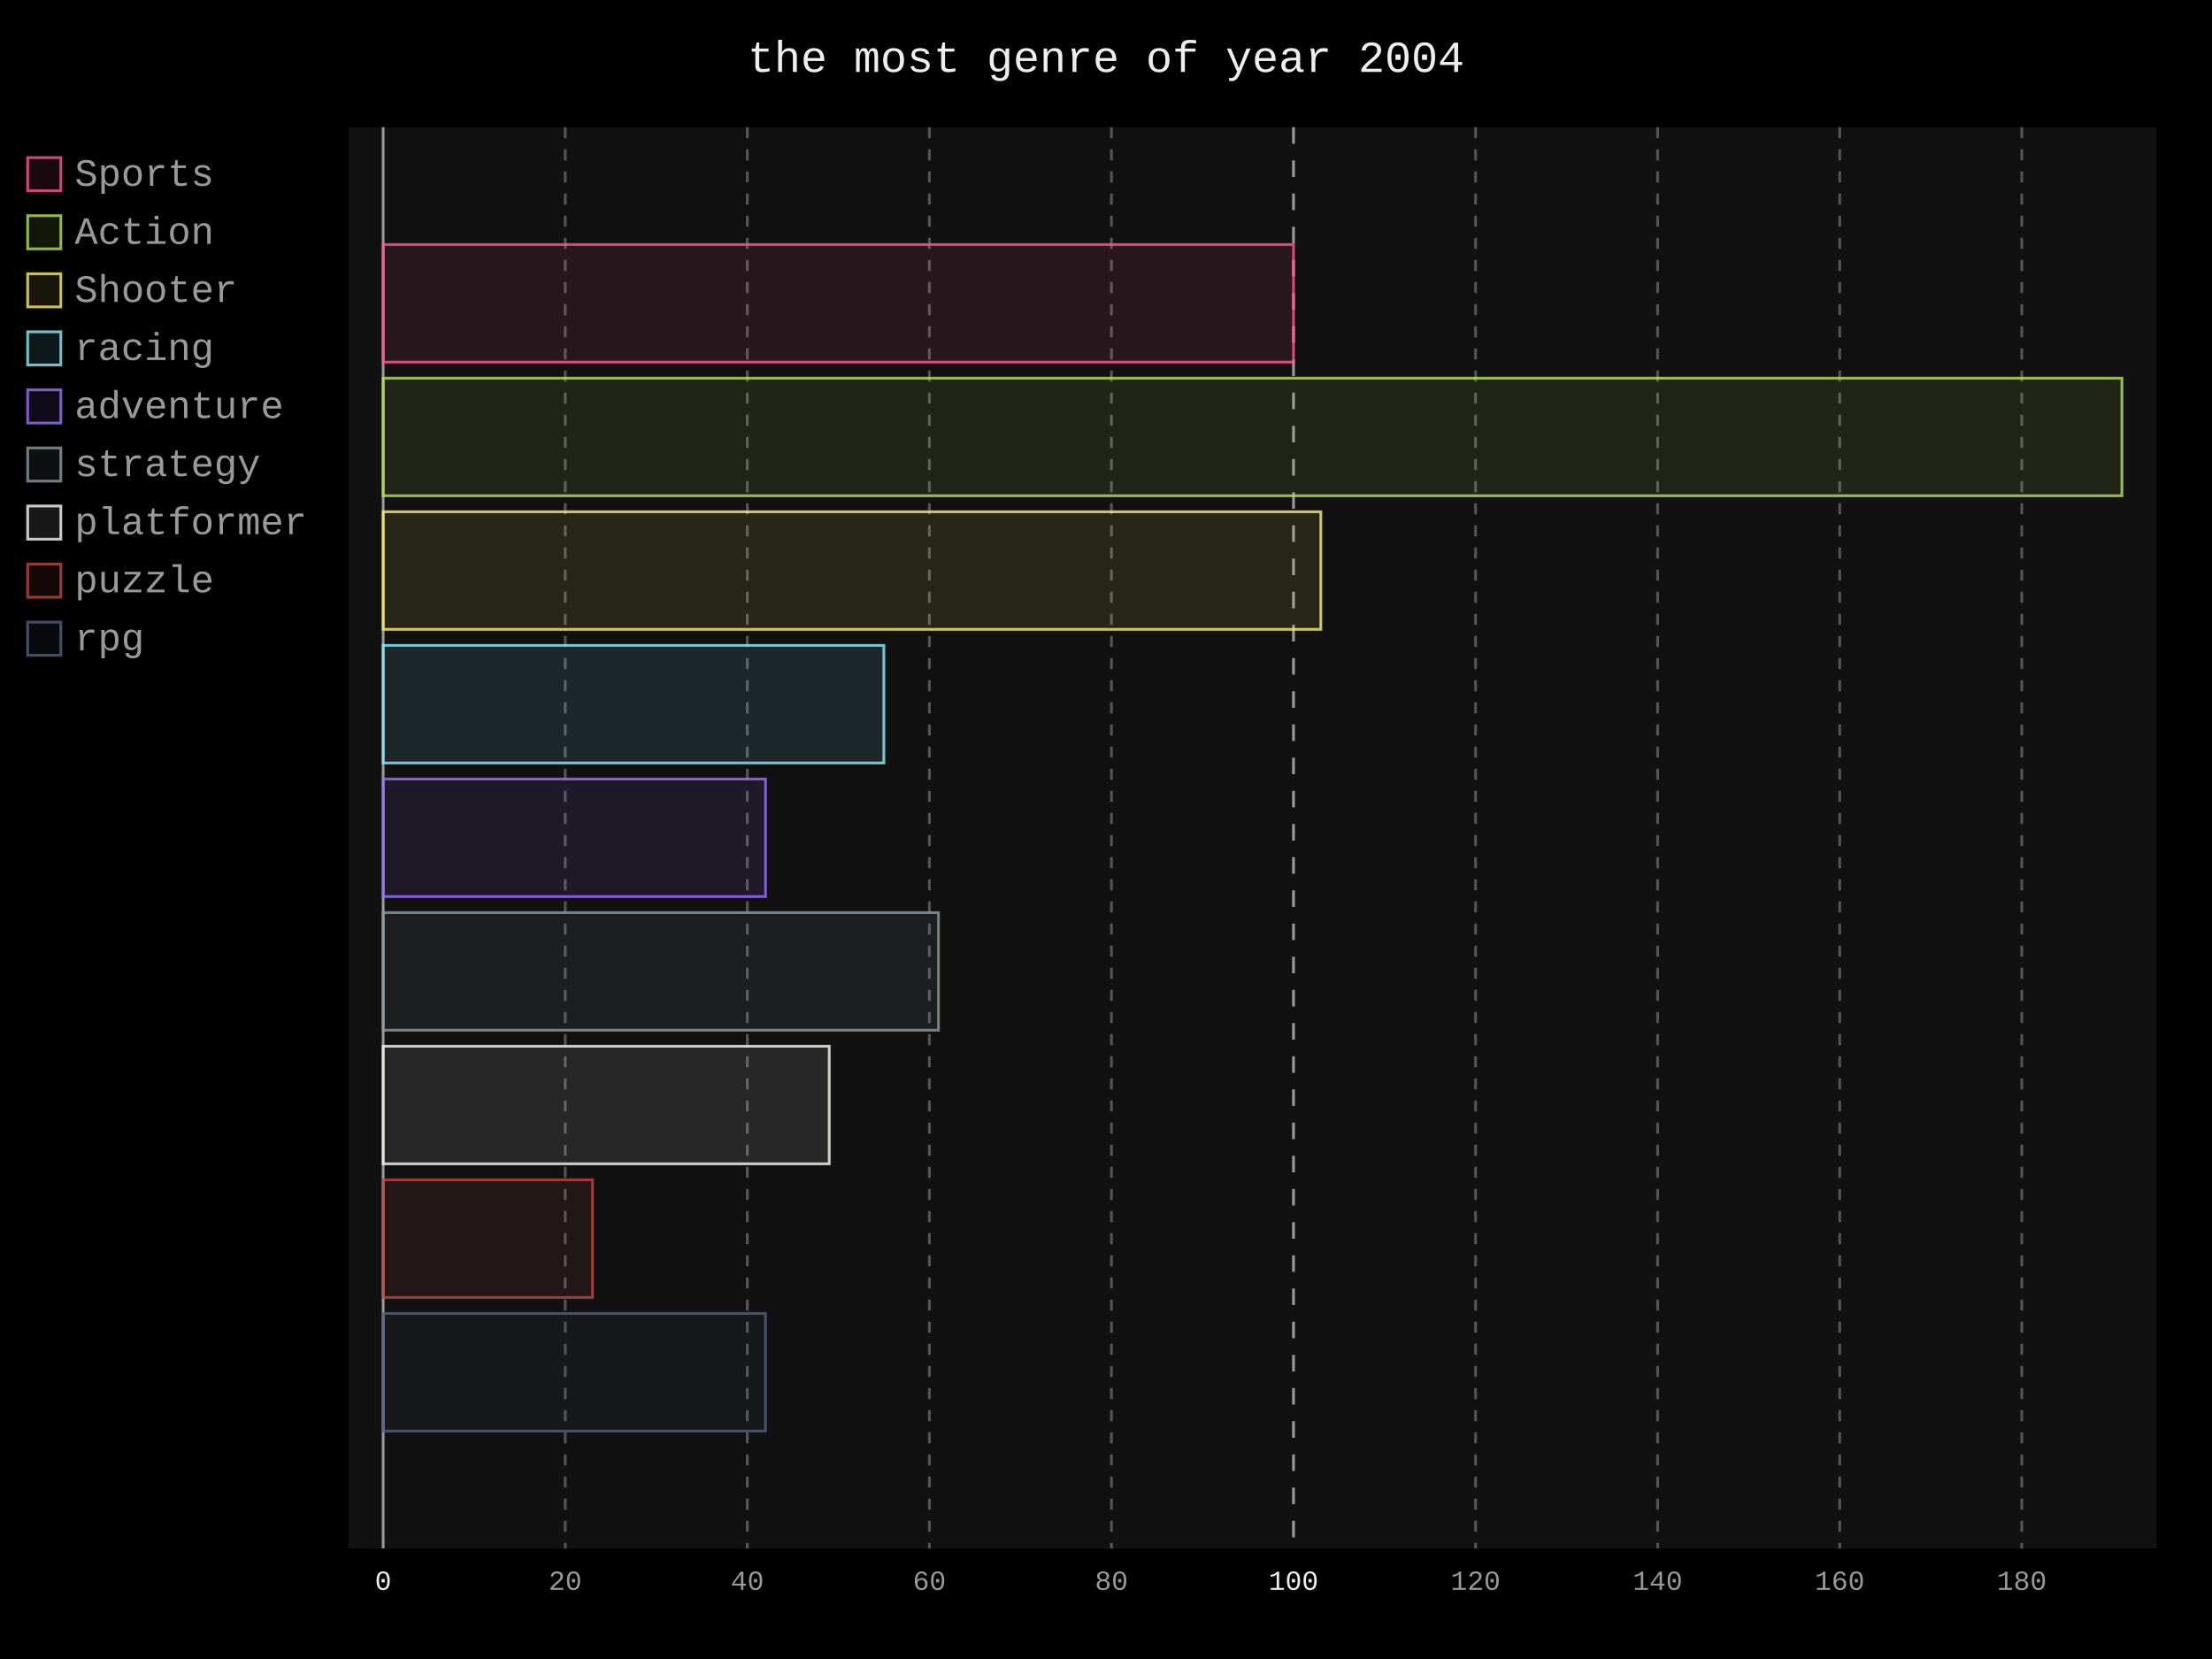
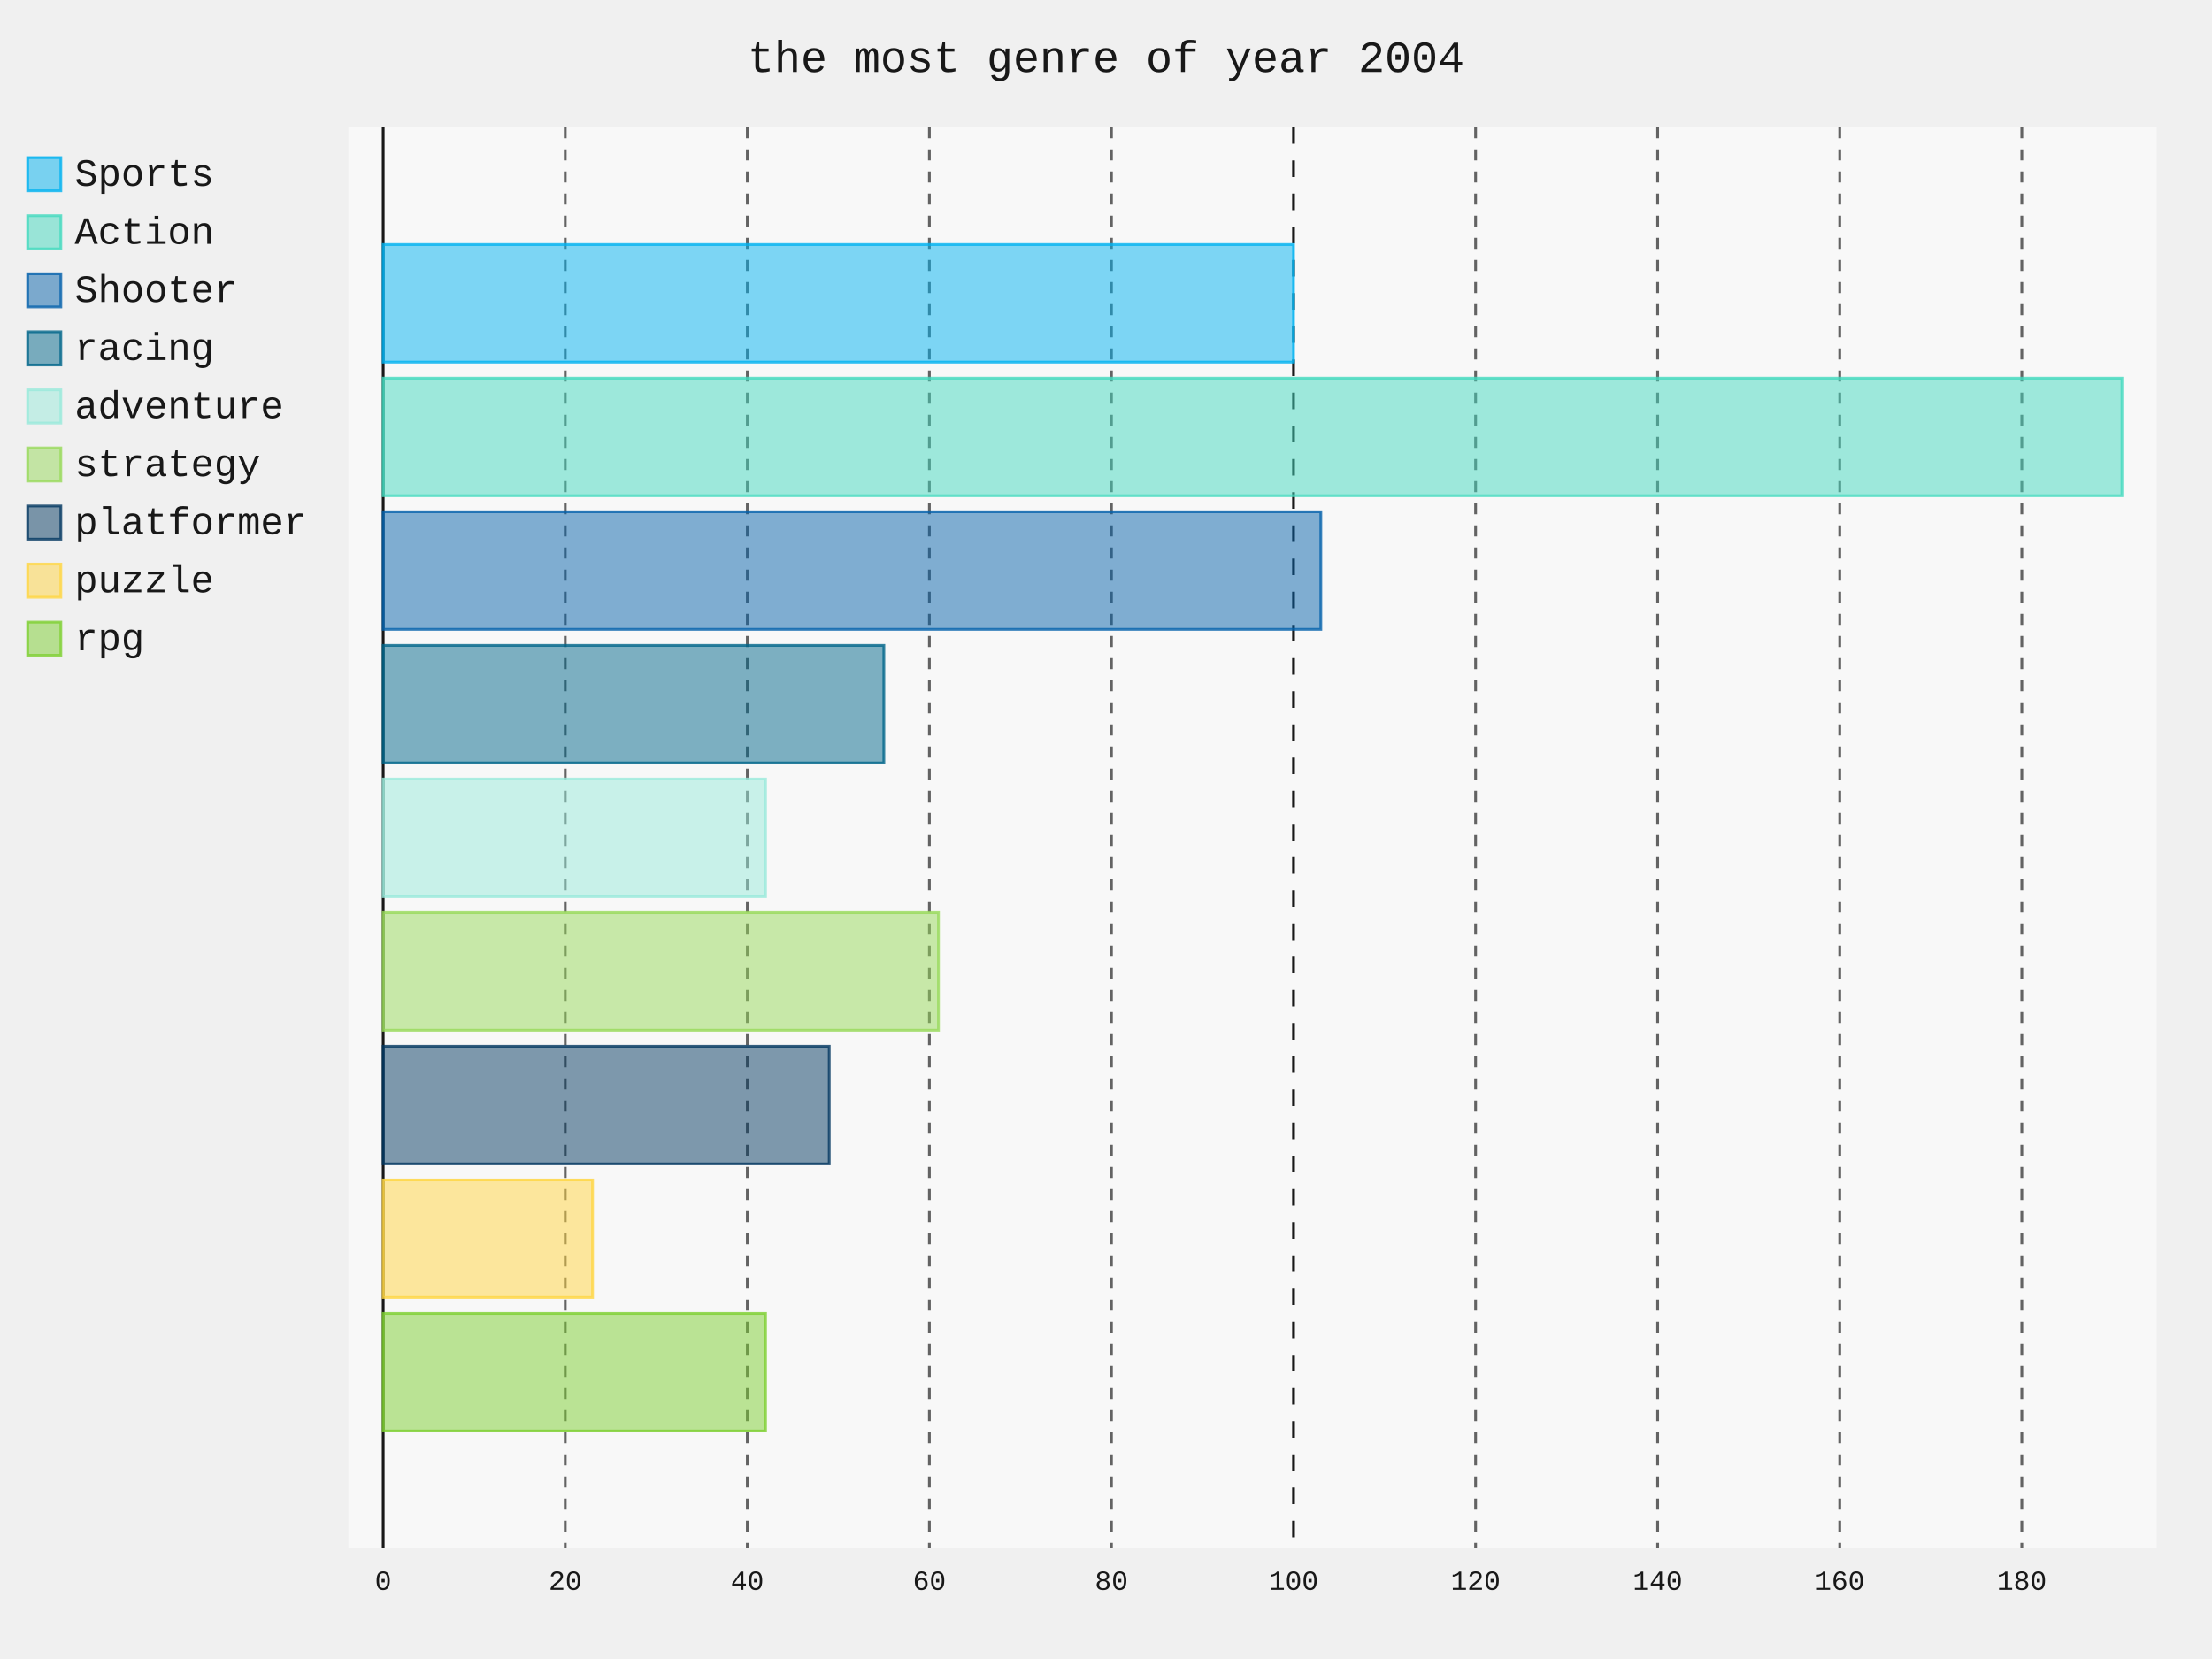
- <svg xmlns="http://www.w3.org/2000/svg" class="pygal-chart" id="chart-d4dd6673-1621-4451-8ee0-4ee1ebc52124" viewBox="0 0 800 600">
+ <svg xmlns="http://www.w3.org/2000/svg" class="pygal-chart" id="chart-945d30af-7ad3-4848-a41e-82503b4ce2ba" viewBox="0 0 800 600">
  <defs>
-     <style type="text/css">#chart-d4dd6673-1621-4451-8ee0-4ee1ebc52124{-webkit-user-select:none;-webkit-font-smoothing:antialiased;font-family:Consolas,"Liberation Mono",Menlo,Courier,monospace}#chart-d4dd6673-1621-4451-8ee0-4ee1ebc52124 .title{font-family:Consolas,"Liberation Mono",Menlo,Courier,monospace;font-size:16px}#chart-d4dd6673-1621-4451-8ee0-4ee1ebc52124 .legends .legend text{font-family:Consolas,"Liberation Mono",Menlo,Courier,monospace;font-size:14px}#chart-d4dd6673-1621-4451-8ee0-4ee1ebc52124 .axis text{font-family:Consolas,"Liberation Mono",Menlo,Courier,monospace;font-size:10px}#chart-d4dd6673-1621-4451-8ee0-4ee1ebc52124 .axis text.major{font-family:Consolas,"Liberation Mono",Menlo,Courier,monospace;font-size:10px}#chart-d4dd6673-1621-4451-8ee0-4ee1ebc52124 .text-overlay text.value{font-family:Consolas,"Liberation Mono",Menlo,Courier,monospace;font-size:16px}#chart-d4dd6673-1621-4451-8ee0-4ee1ebc52124 .text-overlay text.label{font-family:Consolas,"Liberation Mono",Menlo,Courier,monospace;font-size:10px}#chart-d4dd6673-1621-4451-8ee0-4ee1ebc52124 .tooltip{font-family:Consolas,"Liberation Mono",Menlo,Courier,monospace;font-size:14px}#chart-d4dd6673-1621-4451-8ee0-4ee1ebc52124 text.no_data{font-family:Consolas,"Liberation Mono",Menlo,Courier,monospace;font-size:64px}
- #chart-d4dd6673-1621-4451-8ee0-4ee1ebc52124{background-color:black}#chart-d4dd6673-1621-4451-8ee0-4ee1ebc52124 path,#chart-d4dd6673-1621-4451-8ee0-4ee1ebc52124 line,#chart-d4dd6673-1621-4451-8ee0-4ee1ebc52124 rect,#chart-d4dd6673-1621-4451-8ee0-4ee1ebc52124 circle{-webkit-transition:1s ease-out;-moz-transition:1s ease-out;transition:1s ease-out}#chart-d4dd6673-1621-4451-8ee0-4ee1ebc52124 .graph &gt; .background{fill:black}#chart-d4dd6673-1621-4451-8ee0-4ee1ebc52124 .plot &gt; .background{fill:#111}#chart-d4dd6673-1621-4451-8ee0-4ee1ebc52124 .graph{fill:#999}#chart-d4dd6673-1621-4451-8ee0-4ee1ebc52124 text.no_data{fill:#eee}#chart-d4dd6673-1621-4451-8ee0-4ee1ebc52124 .title{fill:#eee}#chart-d4dd6673-1621-4451-8ee0-4ee1ebc52124 .legends .legend text{fill:#999}#chart-d4dd6673-1621-4451-8ee0-4ee1ebc52124 .legends .legend:hover text{fill:#eee}#chart-d4dd6673-1621-4451-8ee0-4ee1ebc52124 .axis .line{stroke:#eee}#chart-d4dd6673-1621-4451-8ee0-4ee1ebc52124 .axis .guide.line{stroke:#555}#chart-d4dd6673-1621-4451-8ee0-4ee1ebc52124 .axis .major.line{stroke:#999}#chart-d4dd6673-1621-4451-8ee0-4ee1ebc52124 .axis text.major{fill:#eee}#chart-d4dd6673-1621-4451-8ee0-4ee1ebc52124 .axis.y .guides:hover .guide.line,#chart-d4dd6673-1621-4451-8ee0-4ee1ebc52124 .line-graph .axis.x .guides:hover .guide.line,#chart-d4dd6673-1621-4451-8ee0-4ee1ebc52124 .stackedline-graph .axis.x .guides:hover .guide.line,#chart-d4dd6673-1621-4451-8ee0-4ee1ebc52124 .xy-graph .axis.x .guides:hover .guide.line{stroke:#eee}#chart-d4dd6673-1621-4451-8ee0-4ee1ebc52124 .axis .guides:hover text{fill:#eee}#chart-d4dd6673-1621-4451-8ee0-4ee1ebc52124 .reactive{fill-opacity:.1;stroke-opacity:.8}#chart-d4dd6673-1621-4451-8ee0-4ee1ebc52124 .ci{stroke:#999}#chart-d4dd6673-1621-4451-8ee0-4ee1ebc52124 .reactive.active,#chart-d4dd6673-1621-4451-8ee0-4ee1ebc52124 .active .reactive{fill-opacity:.75;stroke-opacity:.9;stroke-width:4}#chart-d4dd6673-1621-4451-8ee0-4ee1ebc52124 .ci .reactive.active{stroke-width:1.5}#chart-d4dd6673-1621-4451-8ee0-4ee1ebc52124 .series text{fill:#eee}#chart-d4dd6673-1621-4451-8ee0-4ee1ebc52124 .tooltip rect{fill:#111;stroke:#eee;-webkit-transition:opacity 1s ease-out;-moz-transition:opacity 1s ease-out;transition:opacity 1s ease-out}#chart-d4dd6673-1621-4451-8ee0-4ee1ebc52124 .tooltip .label{fill:#999}#chart-d4dd6673-1621-4451-8ee0-4ee1ebc52124 .tooltip .label{fill:#999}#chart-d4dd6673-1621-4451-8ee0-4ee1ebc52124 .tooltip .legend{font-size:.8em;fill:#555}#chart-d4dd6673-1621-4451-8ee0-4ee1ebc52124 .tooltip .x_label{font-size:.6em;fill:#eee}#chart-d4dd6673-1621-4451-8ee0-4ee1ebc52124 .tooltip .xlink{font-size:.5em;text-decoration:underline}#chart-d4dd6673-1621-4451-8ee0-4ee1ebc52124 .tooltip .value{font-size:1.5em}#chart-d4dd6673-1621-4451-8ee0-4ee1ebc52124 .bound{font-size:.5em}#chart-d4dd6673-1621-4451-8ee0-4ee1ebc52124 .max-value{font-size:.75em;fill:#555}#chart-d4dd6673-1621-4451-8ee0-4ee1ebc52124 .map-element{fill:#111;stroke:#555 !important}#chart-d4dd6673-1621-4451-8ee0-4ee1ebc52124 .map-element .reactive{fill-opacity:inherit;stroke-opacity:inherit}#chart-d4dd6673-1621-4451-8ee0-4ee1ebc52124 .color-0,#chart-d4dd6673-1621-4451-8ee0-4ee1ebc52124 .color-0 a:visited{stroke:#ff5995;fill:#ff5995}#chart-d4dd6673-1621-4451-8ee0-4ee1ebc52124 .color-1,#chart-d4dd6673-1621-4451-8ee0-4ee1ebc52124 .color-1 a:visited{stroke:#b6e354;fill:#b6e354}#chart-d4dd6673-1621-4451-8ee0-4ee1ebc52124 .color-2,#chart-d4dd6673-1621-4451-8ee0-4ee1ebc52124 .color-2 a:visited{stroke:#feed6c;fill:#feed6c}#chart-d4dd6673-1621-4451-8ee0-4ee1ebc52124 .color-3,#chart-d4dd6673-1621-4451-8ee0-4ee1ebc52124 .color-3 a:visited{stroke:#8cedff;fill:#8cedff}#chart-d4dd6673-1621-4451-8ee0-4ee1ebc52124 .color-4,#chart-d4dd6673-1621-4451-8ee0-4ee1ebc52124 .color-4 a:visited{stroke:#9e6ffe;fill:#9e6ffe}#chart-d4dd6673-1621-4451-8ee0-4ee1ebc52124 .color-5,#chart-d4dd6673-1621-4451-8ee0-4ee1ebc52124 .color-5 a:visited{stroke:#899ca1;fill:#899ca1}#chart-d4dd6673-1621-4451-8ee0-4ee1ebc52124 .color-6,#chart-d4dd6673-1621-4451-8ee0-4ee1ebc52124 .color-6 a:visited{stroke:#f8f8f2;fill:#f8f8f2}#chart-d4dd6673-1621-4451-8ee0-4ee1ebc52124 .color-7,#chart-d4dd6673-1621-4451-8ee0-4ee1ebc52124 .color-7 a:visited{stroke:#bf4646;fill:#bf4646}#chart-d4dd6673-1621-4451-8ee0-4ee1ebc52124 .color-8,#chart-d4dd6673-1621-4451-8ee0-4ee1ebc52124 .color-8 a:visited{stroke:#516083;fill:#516083}#chart-d4dd6673-1621-4451-8ee0-4ee1ebc52124 .text-overlay .color-0 text{fill:black}#chart-d4dd6673-1621-4451-8ee0-4ee1ebc52124 .text-overlay .color-1 text{fill:black}#chart-d4dd6673-1621-4451-8ee0-4ee1ebc52124 .text-overlay .color-2 text{fill:black}#chart-d4dd6673-1621-4451-8ee0-4ee1ebc52124 .text-overlay .color-3 text{fill:black}#chart-d4dd6673-1621-4451-8ee0-4ee1ebc52124 .text-overlay .color-4 text{fill:black}#chart-d4dd6673-1621-4451-8ee0-4ee1ebc52124 .text-overlay .color-5 text{fill:black}#chart-d4dd6673-1621-4451-8ee0-4ee1ebc52124 .text-overlay .color-6 text{fill:black}#chart-d4dd6673-1621-4451-8ee0-4ee1ebc52124 .text-overlay .color-7 text{fill:black}#chart-d4dd6673-1621-4451-8ee0-4ee1ebc52124 .text-overlay .color-8 text{fill:black}
- #chart-d4dd6673-1621-4451-8ee0-4ee1ebc52124 text.no_data{text-anchor:middle}#chart-d4dd6673-1621-4451-8ee0-4ee1ebc52124 .guide.line{fill:none}#chart-d4dd6673-1621-4451-8ee0-4ee1ebc52124 .centered{text-anchor:middle}#chart-d4dd6673-1621-4451-8ee0-4ee1ebc52124 .title{text-anchor:middle}#chart-d4dd6673-1621-4451-8ee0-4ee1ebc52124 .legends .legend text{fill-opacity:1}#chart-d4dd6673-1621-4451-8ee0-4ee1ebc52124 .axis.x text{text-anchor:middle}#chart-d4dd6673-1621-4451-8ee0-4ee1ebc52124 .axis.x:not(.web) text[transform]{text-anchor:start}#chart-d4dd6673-1621-4451-8ee0-4ee1ebc52124 .axis.x:not(.web) text[transform].backwards{text-anchor:end}#chart-d4dd6673-1621-4451-8ee0-4ee1ebc52124 .axis.y text{text-anchor:end}#chart-d4dd6673-1621-4451-8ee0-4ee1ebc52124 .axis.y text[transform].backwards{text-anchor:start}#chart-d4dd6673-1621-4451-8ee0-4ee1ebc52124 .axis.y2 text{text-anchor:start}#chart-d4dd6673-1621-4451-8ee0-4ee1ebc52124 .axis.y2 text[transform].backwards{text-anchor:end}#chart-d4dd6673-1621-4451-8ee0-4ee1ebc52124 .axis .guide.line{stroke-dasharray:4,4}#chart-d4dd6673-1621-4451-8ee0-4ee1ebc52124 .axis .major.guide.line{stroke-dasharray:6,6}#chart-d4dd6673-1621-4451-8ee0-4ee1ebc52124 .horizontal .axis.y .guide.line,#chart-d4dd6673-1621-4451-8ee0-4ee1ebc52124 .horizontal .axis.y2 .guide.line,#chart-d4dd6673-1621-4451-8ee0-4ee1ebc52124 .vertical .axis.x .guide.line{opacity:0}#chart-d4dd6673-1621-4451-8ee0-4ee1ebc52124 .horizontal .axis.always_show .guide.line,#chart-d4dd6673-1621-4451-8ee0-4ee1ebc52124 .vertical .axis.always_show .guide.line{opacity:1 !important}#chart-d4dd6673-1621-4451-8ee0-4ee1ebc52124 .axis.y .guides:hover .guide.line,#chart-d4dd6673-1621-4451-8ee0-4ee1ebc52124 .axis.y2 .guides:hover .guide.line,#chart-d4dd6673-1621-4451-8ee0-4ee1ebc52124 .axis.x .guides:hover .guide.line{opacity:1}#chart-d4dd6673-1621-4451-8ee0-4ee1ebc52124 .axis .guides:hover text{opacity:1}#chart-d4dd6673-1621-4451-8ee0-4ee1ebc52124 .nofill{fill:none}#chart-d4dd6673-1621-4451-8ee0-4ee1ebc52124 .subtle-fill{fill-opacity:.2}#chart-d4dd6673-1621-4451-8ee0-4ee1ebc52124 .dot{stroke-width:1px;fill-opacity:1}#chart-d4dd6673-1621-4451-8ee0-4ee1ebc52124 .dot.active{stroke-width:5px}#chart-d4dd6673-1621-4451-8ee0-4ee1ebc52124 .dot.negative{fill:transparent}#chart-d4dd6673-1621-4451-8ee0-4ee1ebc52124 text,#chart-d4dd6673-1621-4451-8ee0-4ee1ebc52124 tspan{stroke:none !important}#chart-d4dd6673-1621-4451-8ee0-4ee1ebc52124 .series text.active{opacity:1}#chart-d4dd6673-1621-4451-8ee0-4ee1ebc52124 .tooltip rect{fill-opacity:.95;stroke-width:.5}#chart-d4dd6673-1621-4451-8ee0-4ee1ebc52124 .tooltip text{fill-opacity:1}#chart-d4dd6673-1621-4451-8ee0-4ee1ebc52124 .showable{visibility:hidden}#chart-d4dd6673-1621-4451-8ee0-4ee1ebc52124 .showable.shown{visibility:visible}#chart-d4dd6673-1621-4451-8ee0-4ee1ebc52124 .gauge-background{fill:rgba(229,229,229,1);stroke:none}#chart-d4dd6673-1621-4451-8ee0-4ee1ebc52124 .bg-lines{stroke:black;stroke-width:2px}</style>
+     <style type="text/css">#chart-945d30af-7ad3-4848-a41e-82503b4ce2ba{-webkit-user-select:none;-webkit-font-smoothing:antialiased;font-family:Consolas,"Liberation Mono",Menlo,Courier,monospace}#chart-945d30af-7ad3-4848-a41e-82503b4ce2ba .title{font-family:Consolas,"Liberation Mono",Menlo,Courier,monospace;font-size:16px}#chart-945d30af-7ad3-4848-a41e-82503b4ce2ba .legends .legend text{font-family:Consolas,"Liberation Mono",Menlo,Courier,monospace;font-size:14px}#chart-945d30af-7ad3-4848-a41e-82503b4ce2ba .axis text{font-family:Consolas,"Liberation Mono",Menlo,Courier,monospace;font-size:10px}#chart-945d30af-7ad3-4848-a41e-82503b4ce2ba .axis text.major{font-family:Consolas,"Liberation Mono",Menlo,Courier,monospace;font-size:10px}#chart-945d30af-7ad3-4848-a41e-82503b4ce2ba .text-overlay text.value{font-family:Consolas,"Liberation Mono",Menlo,Courier,monospace;font-size:16px}#chart-945d30af-7ad3-4848-a41e-82503b4ce2ba .text-overlay text.label{font-family:Consolas,"Liberation Mono",Menlo,Courier,monospace;font-size:10px}#chart-945d30af-7ad3-4848-a41e-82503b4ce2ba .tooltip{font-family:Consolas,"Liberation Mono",Menlo,Courier,monospace;font-size:14px}#chart-945d30af-7ad3-4848-a41e-82503b4ce2ba text.no_data{font-family:Consolas,"Liberation Mono",Menlo,Courier,monospace;font-size:64px}
+ #chart-945d30af-7ad3-4848-a41e-82503b4ce2ba{background-color:#f0f0f0}#chart-945d30af-7ad3-4848-a41e-82503b4ce2ba path,#chart-945d30af-7ad3-4848-a41e-82503b4ce2ba line,#chart-945d30af-7ad3-4848-a41e-82503b4ce2ba rect,#chart-945d30af-7ad3-4848-a41e-82503b4ce2ba circle{-webkit-transition:250ms ease-in;-moz-transition:250ms ease-in;transition:250ms ease-in}#chart-945d30af-7ad3-4848-a41e-82503b4ce2ba .graph &gt; .background{fill:#f0f0f0}#chart-945d30af-7ad3-4848-a41e-82503b4ce2ba .plot &gt; .background{fill:#f8f8f8}#chart-945d30af-7ad3-4848-a41e-82503b4ce2ba .graph{fill:rgba(0,0,0,0.9)}#chart-945d30af-7ad3-4848-a41e-82503b4ce2ba text.no_data{fill:rgba(0,0,0,0.9)}#chart-945d30af-7ad3-4848-a41e-82503b4ce2ba .title{fill:rgba(0,0,0,0.9)}#chart-945d30af-7ad3-4848-a41e-82503b4ce2ba .legends .legend text{fill:rgba(0,0,0,0.9)}#chart-945d30af-7ad3-4848-a41e-82503b4ce2ba .legends .legend:hover text{fill:rgba(0,0,0,0.9)}#chart-945d30af-7ad3-4848-a41e-82503b4ce2ba .axis .line{stroke:rgba(0,0,0,0.9)}#chart-945d30af-7ad3-4848-a41e-82503b4ce2ba .axis .guide.line{stroke:rgba(0,0,0,0.6)}#chart-945d30af-7ad3-4848-a41e-82503b4ce2ba .axis .major.line{stroke:rgba(0,0,0,0.9)}#chart-945d30af-7ad3-4848-a41e-82503b4ce2ba .axis text.major{fill:rgba(0,0,0,0.9)}#chart-945d30af-7ad3-4848-a41e-82503b4ce2ba .axis.y .guides:hover .guide.line,#chart-945d30af-7ad3-4848-a41e-82503b4ce2ba .line-graph .axis.x .guides:hover .guide.line,#chart-945d30af-7ad3-4848-a41e-82503b4ce2ba .stackedline-graph .axis.x .guides:hover .guide.line,#chart-945d30af-7ad3-4848-a41e-82503b4ce2ba .xy-graph .axis.x .guides:hover .guide.line{stroke:rgba(0,0,0,0.9)}#chart-945d30af-7ad3-4848-a41e-82503b4ce2ba .axis .guides:hover text{fill:rgba(0,0,0,0.9)}#chart-945d30af-7ad3-4848-a41e-82503b4ce2ba .reactive{fill-opacity:.5;stroke-opacity:.8}#chart-945d30af-7ad3-4848-a41e-82503b4ce2ba .ci{stroke:rgba(0,0,0,0.9)}#chart-945d30af-7ad3-4848-a41e-82503b4ce2ba .reactive.active,#chart-945d30af-7ad3-4848-a41e-82503b4ce2ba .active .reactive{fill-opacity:.9;stroke-opacity:.9;stroke-width:4}#chart-945d30af-7ad3-4848-a41e-82503b4ce2ba .ci .reactive.active{stroke-width:1.5}#chart-945d30af-7ad3-4848-a41e-82503b4ce2ba .series text{fill:rgba(0,0,0,0.9)}#chart-945d30af-7ad3-4848-a41e-82503b4ce2ba .tooltip rect{fill:#f8f8f8;stroke:rgba(0,0,0,0.9);-webkit-transition:opacity 250ms ease-in;-moz-transition:opacity 250ms ease-in;transition:opacity 250ms ease-in}#chart-945d30af-7ad3-4848-a41e-82503b4ce2ba .tooltip .label{fill:rgba(0,0,0,0.9)}#chart-945d30af-7ad3-4848-a41e-82503b4ce2ba .tooltip .label{fill:rgba(0,0,0,0.9)}#chart-945d30af-7ad3-4848-a41e-82503b4ce2ba .tooltip .legend{font-size:.8em;fill:rgba(0,0,0,0.6)}#chart-945d30af-7ad3-4848-a41e-82503b4ce2ba .tooltip .x_label{font-size:.6em;fill:rgba(0,0,0,0.9)}#chart-945d30af-7ad3-4848-a41e-82503b4ce2ba .tooltip .xlink{font-size:.5em;text-decoration:underline}#chart-945d30af-7ad3-4848-a41e-82503b4ce2ba .tooltip .value{font-size:1.5em}#chart-945d30af-7ad3-4848-a41e-82503b4ce2ba .bound{font-size:.5em}#chart-945d30af-7ad3-4848-a41e-82503b4ce2ba .max-value{font-size:.75em;fill:rgba(0,0,0,0.6)}#chart-945d30af-7ad3-4848-a41e-82503b4ce2ba .map-element{fill:#f8f8f8;stroke:rgba(0,0,0,0.6) !important}#chart-945d30af-7ad3-4848-a41e-82503b4ce2ba .map-element .reactive{fill-opacity:inherit;stroke-opacity:inherit}#chart-945d30af-7ad3-4848-a41e-82503b4ce2ba .color-0,#chart-945d30af-7ad3-4848-a41e-82503b4ce2ba .color-0 a:visited{stroke:#00b2f0;fill:#00b2f0}#chart-945d30af-7ad3-4848-a41e-82503b4ce2ba .color-1,#chart-945d30af-7ad3-4848-a41e-82503b4ce2ba .color-1 a:visited{stroke:#43d9be;fill:#43d9be}#chart-945d30af-7ad3-4848-a41e-82503b4ce2ba .color-2,#chart-945d30af-7ad3-4848-a41e-82503b4ce2ba .color-2 a:visited{stroke:#0662ab;fill:#0662ab}#chart-945d30af-7ad3-4848-a41e-82503b4ce2ba .color-3,#chart-945d30af-7ad3-4848-a41e-82503b4ce2ba .color-3 a:visited{stroke:#00668a;fill:#00668a}#chart-945d30af-7ad3-4848-a41e-82503b4ce2ba .color-4,#chart-945d30af-7ad3-4848-a41e-82503b4ce2ba .color-4 a:visited{stroke:#98eadb;fill:#98eadb}#chart-945d30af-7ad3-4848-a41e-82503b4ce2ba .color-5,#chart-945d30af-7ad3-4848-a41e-82503b4ce2ba .color-5 a:visited{stroke:#97d959;fill:#97d959}#chart-945d30af-7ad3-4848-a41e-82503b4ce2ba .color-6,#chart-945d30af-7ad3-4848-a41e-82503b4ce2ba .color-6 a:visited{stroke:#033861;fill:#033861}#chart-945d30af-7ad3-4848-a41e-82503b4ce2ba .color-7,#chart-945d30af-7ad3-4848-a41e-82503b4ce2ba .color-7 a:visited{stroke:#ffd541;fill:#ffd541}#chart-945d30af-7ad3-4848-a41e-82503b4ce2ba .color-8,#chart-945d30af-7ad3-4848-a41e-82503b4ce2ba .color-8 a:visited{stroke:#7dcf30;fill:#7dcf30}#chart-945d30af-7ad3-4848-a41e-82503b4ce2ba .text-overlay .color-0 text{fill:black}#chart-945d30af-7ad3-4848-a41e-82503b4ce2ba .text-overlay .color-1 text{fill:black}#chart-945d30af-7ad3-4848-a41e-82503b4ce2ba .text-overlay .color-2 text{fill:black}#chart-945d30af-7ad3-4848-a41e-82503b4ce2ba .text-overlay .color-3 text{fill:black}#chart-945d30af-7ad3-4848-a41e-82503b4ce2ba .text-overlay .color-4 text{fill:black}#chart-945d30af-7ad3-4848-a41e-82503b4ce2ba .text-overlay .color-5 text{fill:black}#chart-945d30af-7ad3-4848-a41e-82503b4ce2ba .text-overlay .color-6 text{fill:black}#chart-945d30af-7ad3-4848-a41e-82503b4ce2ba .text-overlay .color-7 text{fill:black}#chart-945d30af-7ad3-4848-a41e-82503b4ce2ba .text-overlay .color-8 text{fill:black}
+ #chart-945d30af-7ad3-4848-a41e-82503b4ce2ba text.no_data{text-anchor:middle}#chart-945d30af-7ad3-4848-a41e-82503b4ce2ba .guide.line{fill:none}#chart-945d30af-7ad3-4848-a41e-82503b4ce2ba .centered{text-anchor:middle}#chart-945d30af-7ad3-4848-a41e-82503b4ce2ba .title{text-anchor:middle}#chart-945d30af-7ad3-4848-a41e-82503b4ce2ba .legends .legend text{fill-opacity:1}#chart-945d30af-7ad3-4848-a41e-82503b4ce2ba .axis.x text{text-anchor:middle}#chart-945d30af-7ad3-4848-a41e-82503b4ce2ba .axis.x:not(.web) text[transform]{text-anchor:start}#chart-945d30af-7ad3-4848-a41e-82503b4ce2ba .axis.x:not(.web) text[transform].backwards{text-anchor:end}#chart-945d30af-7ad3-4848-a41e-82503b4ce2ba .axis.y text{text-anchor:end}#chart-945d30af-7ad3-4848-a41e-82503b4ce2ba .axis.y text[transform].backwards{text-anchor:start}#chart-945d30af-7ad3-4848-a41e-82503b4ce2ba .axis.y2 text{text-anchor:start}#chart-945d30af-7ad3-4848-a41e-82503b4ce2ba .axis.y2 text[transform].backwards{text-anchor:end}#chart-945d30af-7ad3-4848-a41e-82503b4ce2ba .axis .guide.line{stroke-dasharray:4,4}#chart-945d30af-7ad3-4848-a41e-82503b4ce2ba .axis .major.guide.line{stroke-dasharray:6,6}#chart-945d30af-7ad3-4848-a41e-82503b4ce2ba .horizontal .axis.y .guide.line,#chart-945d30af-7ad3-4848-a41e-82503b4ce2ba .horizontal .axis.y2 .guide.line,#chart-945d30af-7ad3-4848-a41e-82503b4ce2ba .vertical .axis.x .guide.line{opacity:0}#chart-945d30af-7ad3-4848-a41e-82503b4ce2ba .horizontal .axis.always_show .guide.line,#chart-945d30af-7ad3-4848-a41e-82503b4ce2ba .vertical .axis.always_show .guide.line{opacity:1 !important}#chart-945d30af-7ad3-4848-a41e-82503b4ce2ba .axis.y .guides:hover .guide.line,#chart-945d30af-7ad3-4848-a41e-82503b4ce2ba .axis.y2 .guides:hover .guide.line,#chart-945d30af-7ad3-4848-a41e-82503b4ce2ba .axis.x .guides:hover .guide.line{opacity:1}#chart-945d30af-7ad3-4848-a41e-82503b4ce2ba .axis .guides:hover text{opacity:1}#chart-945d30af-7ad3-4848-a41e-82503b4ce2ba .nofill{fill:none}#chart-945d30af-7ad3-4848-a41e-82503b4ce2ba .subtle-fill{fill-opacity:.2}#chart-945d30af-7ad3-4848-a41e-82503b4ce2ba .dot{stroke-width:1px;fill-opacity:1}#chart-945d30af-7ad3-4848-a41e-82503b4ce2ba .dot.active{stroke-width:5px}#chart-945d30af-7ad3-4848-a41e-82503b4ce2ba .dot.negative{fill:transparent}#chart-945d30af-7ad3-4848-a41e-82503b4ce2ba text,#chart-945d30af-7ad3-4848-a41e-82503b4ce2ba tspan{stroke:none !important}#chart-945d30af-7ad3-4848-a41e-82503b4ce2ba .series text.active{opacity:1}#chart-945d30af-7ad3-4848-a41e-82503b4ce2ba .tooltip rect{fill-opacity:.95;stroke-width:.5}#chart-945d30af-7ad3-4848-a41e-82503b4ce2ba .tooltip text{fill-opacity:1}#chart-945d30af-7ad3-4848-a41e-82503b4ce2ba .showable{visibility:hidden}#chart-945d30af-7ad3-4848-a41e-82503b4ce2ba .showable.shown{visibility:visible}#chart-945d30af-7ad3-4848-a41e-82503b4ce2ba .gauge-background{fill:rgba(229,229,229,1);stroke:none}#chart-945d30af-7ad3-4848-a41e-82503b4ce2ba .bg-lines{stroke:#f0f0f0;stroke-width:2px}</style>
  </defs>
  <g class="graph horizontalbar-graph horizontal">
    <rect class="background" height="600" width="800" x="0" y="0" />
    <g class="plot" transform="translate(126, 46)">
      <rect class="background" height="514" width="654.0" x="0" y="0" />
      <g class="axis x always_show">
        <g class="guides">
          <path class="axis major line" d="M12.577 0 v514" />
          <text class="major" x="12.577" y="529.0">0</text>
        </g>
        <g class="guides">
          <path class="guide line" d="M78.425 0 v514" />
          <text class="" x="78.425" y="529.0">20</text>
        </g>
        <g class="guides">
          <path class="guide line" d="M144.272 0 v514" />
          <text class="" x="144.272" y="529.0">40</text>
        </g>
        <g class="guides">
          <path class="guide line" d="M210.12 0 v514" />
          <text class="" x="210.12" y="529.0">60</text>
        </g>
        <g class="guides">
          <path class="guide line" d="M275.968 0 v514" />
          <text class="" x="275.968" y="529.0">80</text>
        </g>
        <g class="guides">
          <path class="major guide line" d="M341.816 0 v514" />
          <text class="major" x="341.816" y="529.0">100</text>
        </g>
        <g class="guides">
          <path class="guide line" d="M407.664 0 v514" />
          <text class="" x="407.664" y="529.0">120</text>
        </g>
        <g class="guides">
          <path class="guide line" d="M473.511 0 v514" />
          <text class="" x="473.511" y="529.0">140</text>
        </g>
        <g class="guides">
          <path class="guide line" d="M539.359 0 v514" />
          <text class="" x="539.359" y="529.0">160</text>
        </g>
        <g class="guides">
          <path class="guide line" d="M605.207 0 v514" />
          <text class="" x="605.207" y="529.0">180</text>
        </g>
      </g>
      <g class="series serie-8 color-8">
        <g class="bars">
          <g class="bar">
            <rect class="rect reactive tooltip-trigger" height="42.526" rx="0" ry="0" width="138.28" x="12.577" y="429.036" />
          </g>
        </g>
      </g>
      <g class="series serie-7 color-7">
        <g class="bars">
          <g class="bar">
            <rect class="rect reactive tooltip-trigger" height="42.526" rx="0" ry="0" width="75.725" x="12.577" y="380.711" />
          </g>
        </g>
      </g>
      <g class="series serie-6 color-6">
        <g class="bars">
          <g class="bar">
            <rect class="rect reactive tooltip-trigger" height="42.526" rx="0" ry="0" width="161.327" x="12.577" y="332.387" />
          </g>
        </g>
      </g>
      <g class="series serie-5 color-5">
        <g class="bars">
          <g class="bar">
            <rect class="rect reactive tooltip-trigger" height="42.526" rx="0" ry="0" width="200.836" x="12.577" y="284.062" />
          </g>
        </g>
      </g>
      <g class="series serie-4 color-4">
        <g class="bars">
          <g class="bar">
            <rect class="rect reactive tooltip-trigger" height="42.526" rx="0" ry="0" width="138.28" x="12.577" y="235.737" />
          </g>
        </g>
      </g>
      <g class="series serie-3 color-3">
        <g class="bars">
          <g class="bar">
            <rect class="rect reactive tooltip-trigger" height="42.526" rx="0" ry="0" width="181.081" x="12.577" y="187.412" />
          </g>
        </g>
      </g>
      <g class="series serie-2 color-2">
        <g class="bars">
          <g class="bar">
            <rect class="rect reactive tooltip-trigger" height="42.526" rx="0" ry="0" width="339.116" x="12.577" y="139.088" />
          </g>
        </g>
      </g>
      <g class="series serie-1 color-1">
        <g class="bars">
          <g class="bar">
            <rect class="rect reactive tooltip-trigger" height="42.526" rx="0" ry="0" width="628.846" x="12.577" y="90.763" />
          </g>
        </g>
      </g>
      <g class="series serie-0 color-0">
        <g class="bars">
          <g class="bar">
            <rect class="rect reactive tooltip-trigger" height="42.526" rx="0" ry="0" width="329.239" x="12.577" y="42.438" />
          </g>
        </g>
      </g>
    </g>
    <g class="titles">
      <text class="title plot_title" x="400.0" y="26">the most genre of year 2004</text>
    </g>
    <g class="plot overlay" transform="translate(126, 46)">
      <g class="series serie-8 color-8" />
      <g class="series serie-7 color-7" />
      <g class="series serie-6 color-6" />
      <g class="series serie-5 color-5" />
      <g class="series serie-4 color-4" />
      <g class="series serie-3 color-3" />
      <g class="series serie-2 color-2" />
      <g class="series serie-1 color-1" />
      <g class="series serie-0 color-0" />
    </g>
    <g class="plot text-overlay" transform="translate(126, 46)">
      <g class="series serie-8 color-8" />
      <g class="series serie-7 color-7" />
      <g class="series serie-6 color-6" />
      <g class="series serie-5 color-5" />
      <g class="series serie-4 color-4" />
      <g class="series serie-3 color-3" />
      <g class="series serie-2 color-2" />
      <g class="series serie-1 color-1" />
      <g class="series serie-0 color-0" />
    </g>
    <g class="plot tooltip-overlay" transform="translate(126, 46)">
      <g class="tooltip" style="opacity: 0" transform="translate(0 0)">
        <rect class="tooltip-box" height="0" rx="0" ry="0" width="0" />
        <g class="text" />
      </g>
    </g>
    <g class="legends" transform="translate(10, 56)">
      <g class="legend reactive activate-serie" id="activate-serie-0">
        <rect class="color-0 reactive" height="12" width="12" x="0.0" y="1.0" />
        <text x="17.0" y="11.2">Sports</text>
      </g>
      <g class="legend reactive activate-serie" id="activate-serie-1">
        <rect class="color-1 reactive" height="12" width="12" x="0.0" y="22.0" />
        <text x="17.0" y="32.2">Action</text>
      </g>
      <g class="legend reactive activate-serie" id="activate-serie-2">
        <rect class="color-2 reactive" height="12" width="12" x="0.0" y="43.0" />
        <text x="17.0" y="53.2">Shooter</text>
      </g>
      <g class="legend reactive activate-serie" id="activate-serie-3">
        <rect class="color-3 reactive" height="12" width="12" x="0.0" y="64.0" />
        <text x="17.0" y="74.2">racing</text>
      </g>
      <g class="legend reactive activate-serie" id="activate-serie-4">
        <rect class="color-4 reactive" height="12" width="12" x="0.0" y="85.0" />
        <text x="17.0" y="95.2">adventure</text>
      </g>
      <g class="legend reactive activate-serie" id="activate-serie-5">
        <rect class="color-5 reactive" height="12" width="12" x="0.0" y="106.0" />
        <text x="17.0" y="116.2">strategy</text>
      </g>
      <g class="legend reactive activate-serie" id="activate-serie-6">
        <rect class="color-6 reactive" height="12" width="12" x="0.0" y="127.0" />
        <text x="17.0" y="137.2">platformer</text>
      </g>
      <g class="legend reactive activate-serie" id="activate-serie-7">
        <rect class="color-7 reactive" height="12" width="12" x="0.0" y="148.0" />
        <text x="17.0" y="158.2">puzzle</text>
      </g>
      <g class="legend reactive activate-serie" id="activate-serie-8">
        <rect class="color-8 reactive" height="12" width="12" x="0.0" y="169.0" />
        <text x="17.0" y="179.2">rpg</text>
      </g>
    </g>
    <g class="legends" transform="translate(790, 56)" />
  </g>
</svg>
